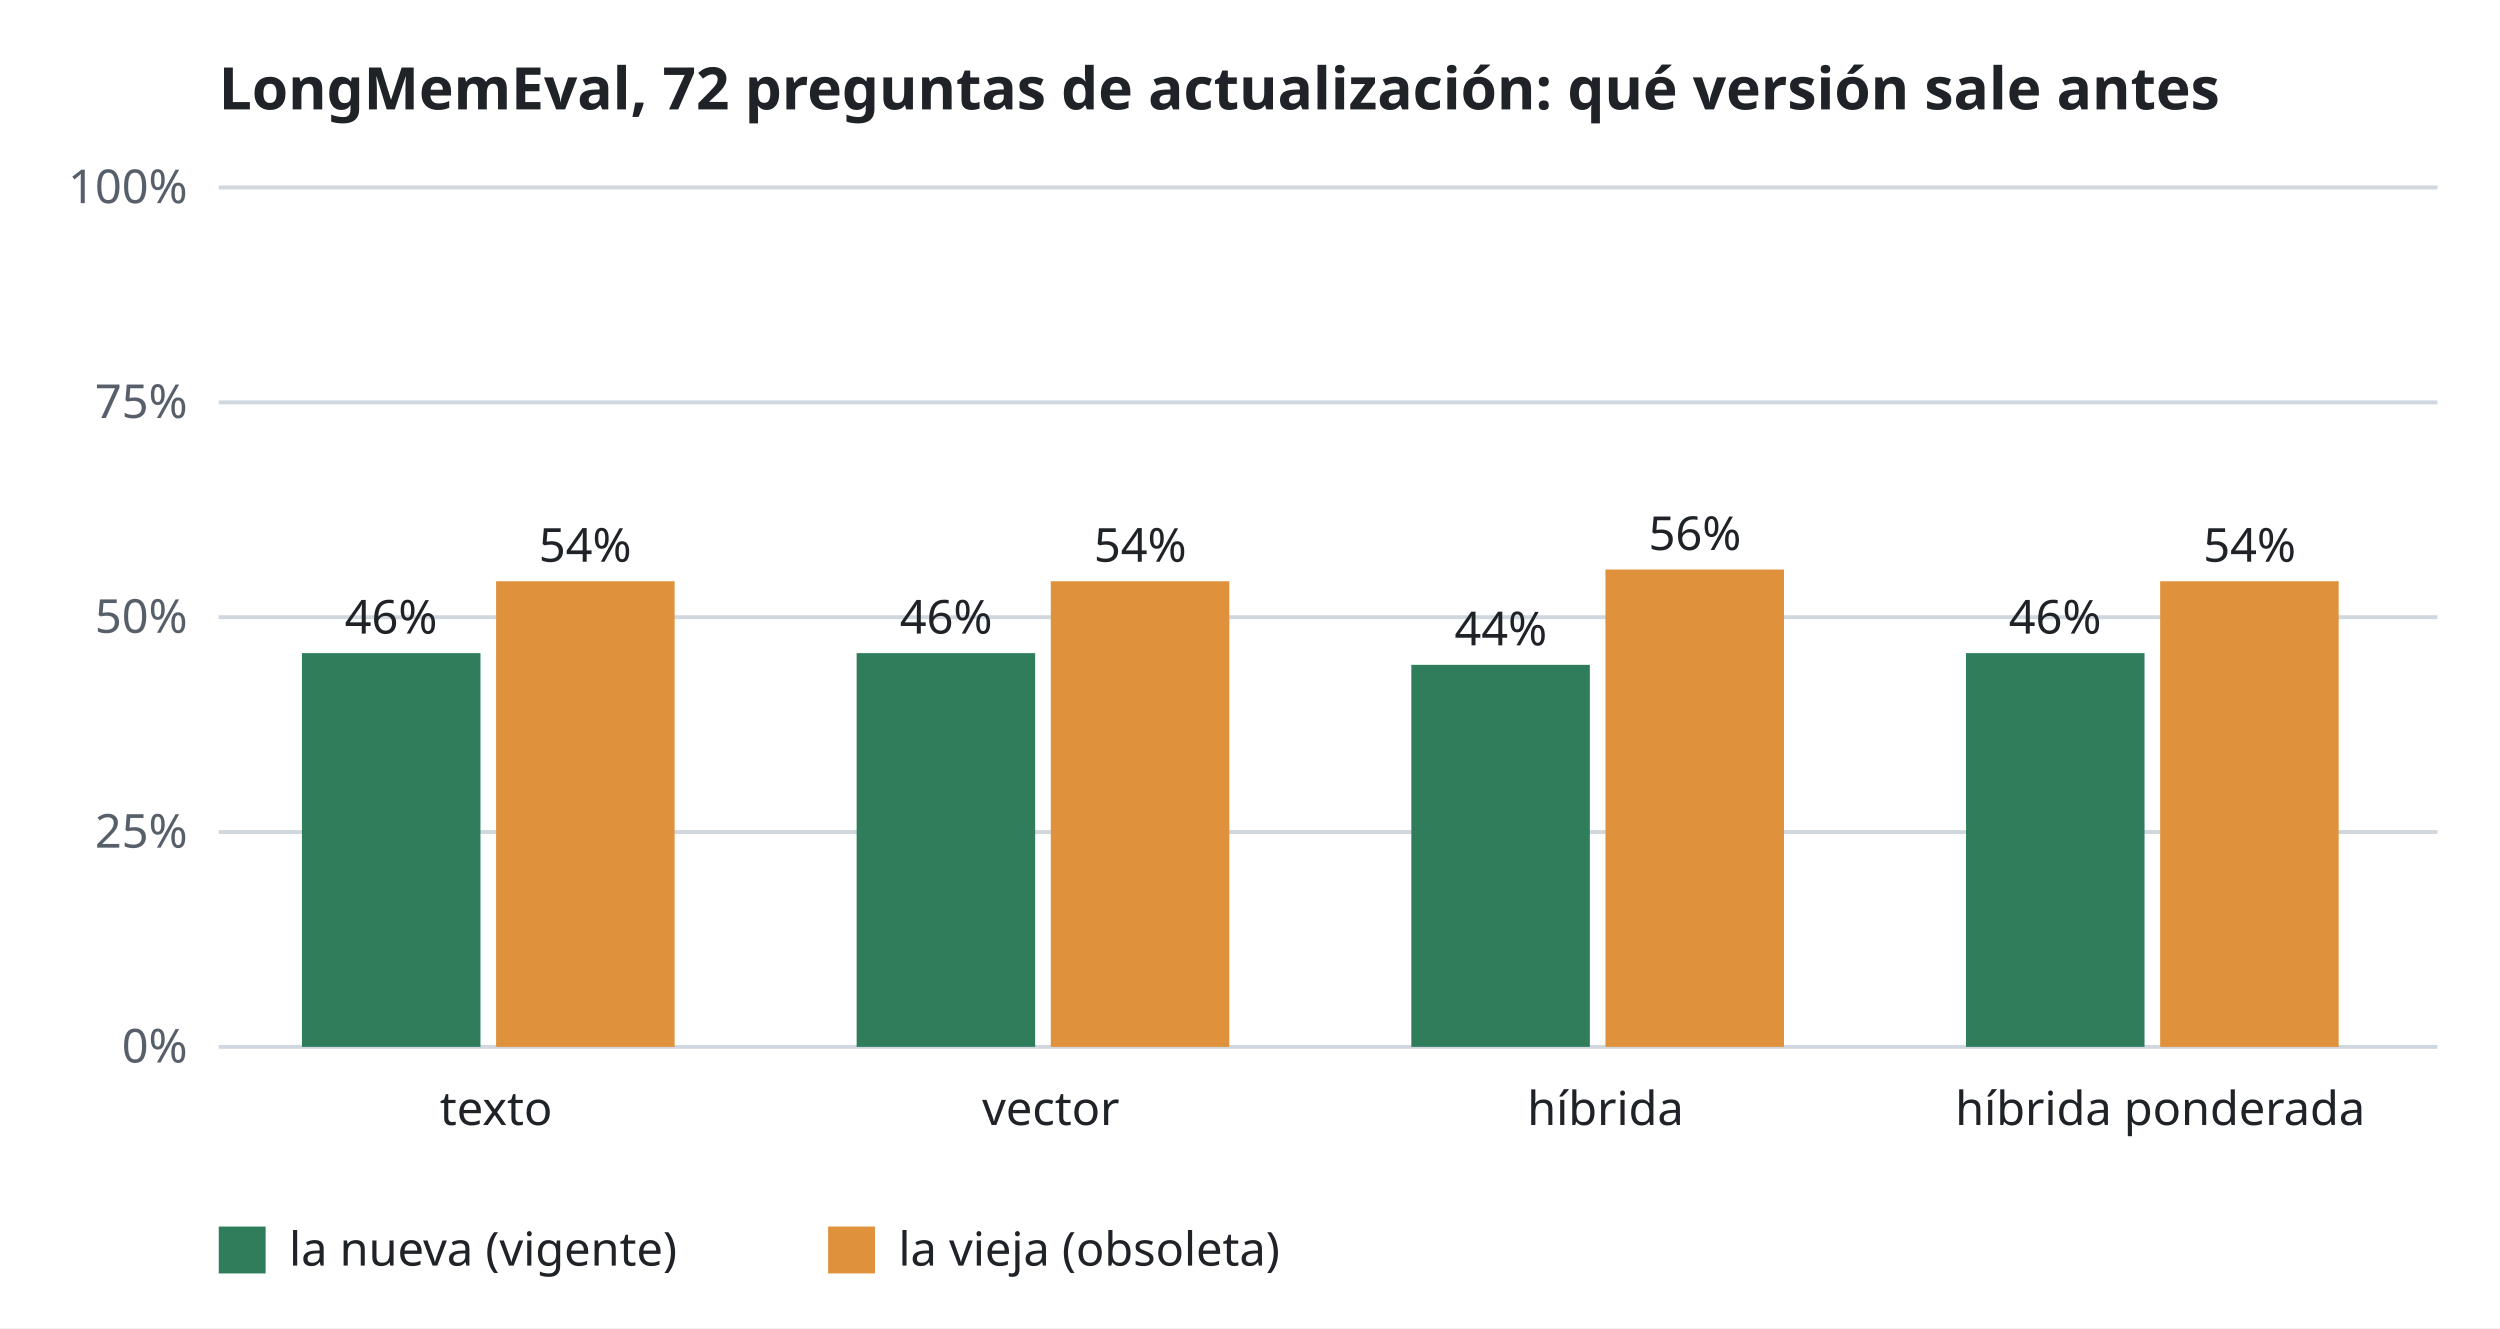
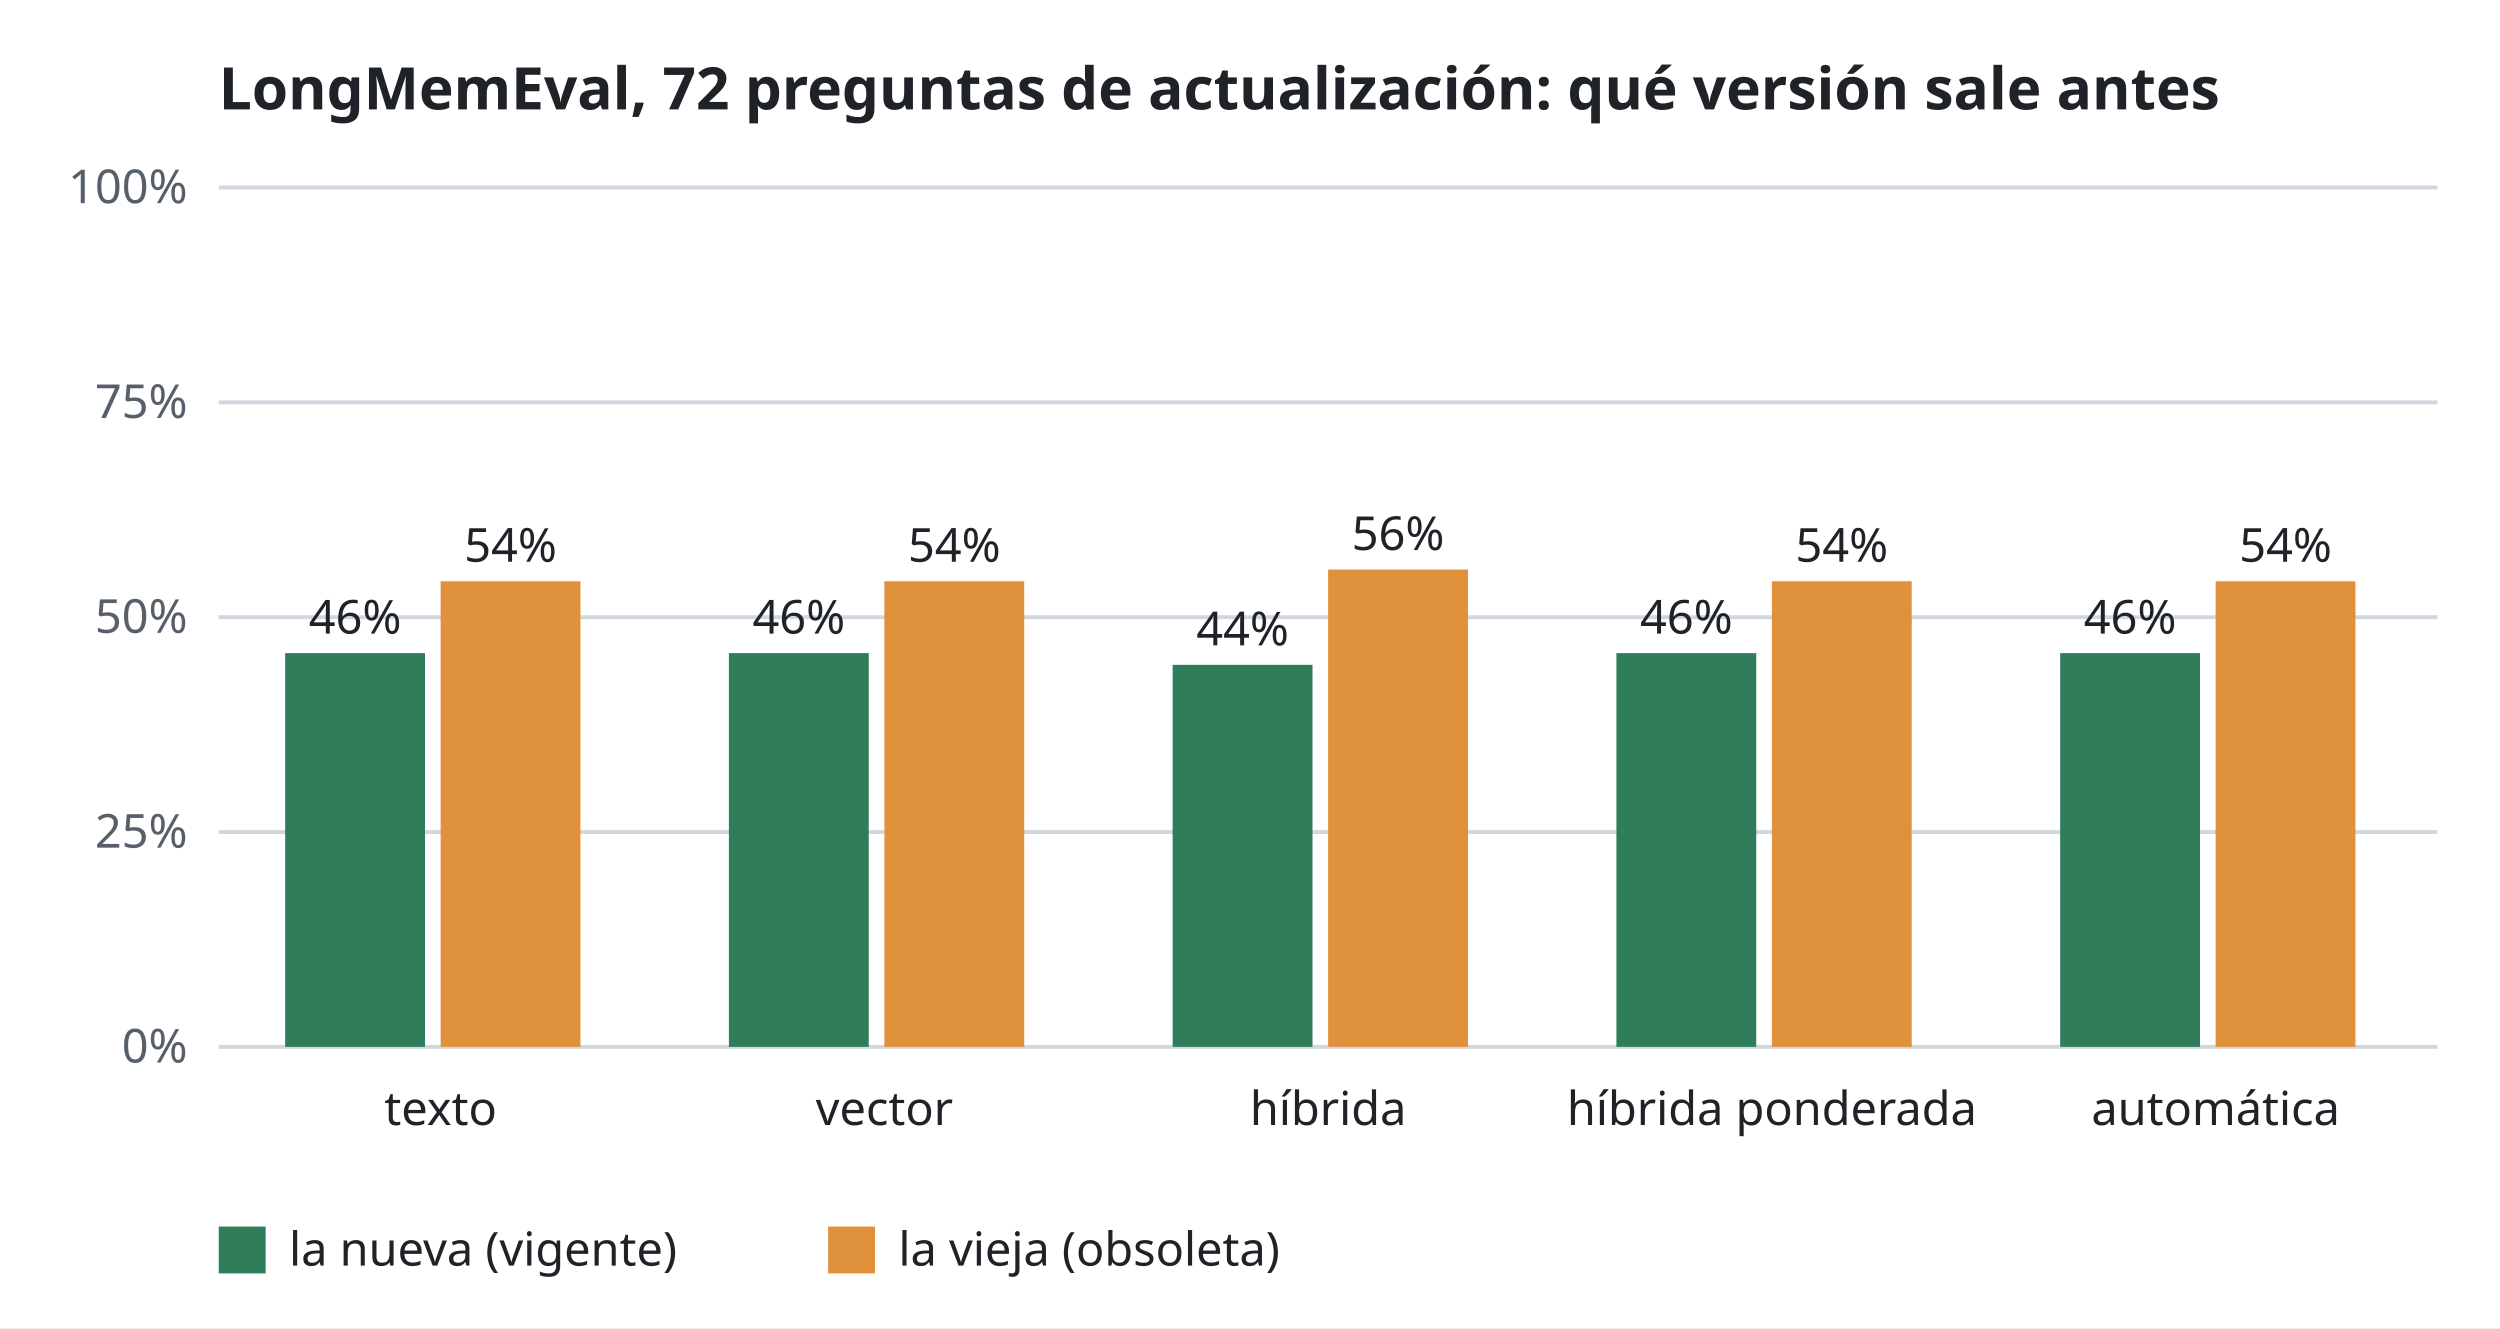
<svg xmlns="http://www.w3.org/2000/svg" width="640" height="340" viewBox="0 0 640 340" font-family="system-ui, sans-serif" font-size="12">
  <rect width="640" height="340" fill="#ffffff" />
  <text x="56" y="28" font-size="15" font-weight="600" fill="#1f2328">LongMemEval, 72 preguntas de actualización: qué versión sale antes</text>
  <line x1="56" x2="624" y1="268.0" y2="268.0" stroke="#d0d7de" stroke-width="1" />
  <text x="48" y="272.0" text-anchor="end" fill="#57606a">0%</text>
  <line x1="56" x2="624" y1="213.0" y2="213.0" stroke="#d0d7de" stroke-width="1" />
  <text x="48" y="217.0" text-anchor="end" fill="#57606a">25%</text>
  <line x1="56" x2="624" y1="158.0" y2="158.0" stroke="#d0d7de" stroke-width="1" />
  <text x="48" y="162.0" text-anchor="end" fill="#57606a">50%</text>
  <line x1="56" x2="624" y1="103.0" y2="103.0" stroke="#d0d7de" stroke-width="1" />
  <text x="48" y="107.0" text-anchor="end" fill="#57606a">75%</text>
  <line x1="56" x2="624" y1="48.0" y2="48.0" stroke="#d0d7de" stroke-width="1" />
  <text x="48" y="52.0" text-anchor="end" fill="#57606a">100%</text>
-   <rect x="77.3" y="167.2" width="45.7" height="100.8" fill="#2f7d5b" />
-   <text x="100.1" y="162.2" text-anchor="middle" fill="#1f2328">46%</text>
-   <rect x="127.0" y="148.8" width="45.7" height="119.2" fill="#e0913b" />
-   <text x="149.8" y="143.8" text-anchor="middle" fill="#1f2328">54%</text>
-   <text x="127.0" y="288" text-anchor="middle" fill="#1f2328">texto</text>
-   <rect x="219.3" y="167.2" width="45.7" height="100.8" fill="#2f7d5b" />
-   <text x="242.2" y="162.2" text-anchor="middle" fill="#1f2328">46%</text>
-   <rect x="269.0" y="148.8" width="45.7" height="119.2" fill="#e0913b" />
-   <text x="291.9" y="143.8" text-anchor="middle" fill="#1f2328">54%</text>
-   <text x="269.0" y="288" text-anchor="middle" fill="#1f2328">vector</text>
-   <rect x="361.3" y="170.2" width="45.7" height="97.8" fill="#2f7d5b" />
-   <text x="384.2" y="165.2" text-anchor="middle" fill="#1f2328">44%</text>
-   <rect x="411.0" y="145.8" width="45.7" height="122.2" fill="#e0913b" />
-   <text x="433.9" y="140.8" text-anchor="middle" fill="#1f2328">56%</text>
-   <text x="411.0" y="288" text-anchor="middle" fill="#1f2328">híbrida</text>
-   <rect x="503.3" y="167.2" width="45.7" height="100.8" fill="#2f7d5b" />
-   <text x="526.1" y="162.2" text-anchor="middle" fill="#1f2328">46%</text>
-   <rect x="553.0" y="148.8" width="45.7" height="119.2" fill="#e0913b" />
-   <text x="575.9" y="143.8" text-anchor="middle" fill="#1f2328">54%</text>
-   <text x="553.0" y="288" text-anchor="middle" fill="#1f2328">híbrida ponderada</text>
+   <rect x="73.0" y="167.2" width="35.8" height="100.8" fill="#2f7d5b" />
+   <text x="90.9" y="162.2" text-anchor="middle" fill="#1f2328">46%</text>
+   <rect x="112.8" y="148.8" width="35.8" height="119.2" fill="#e0913b" />
+   <text x="130.7" y="143.8" text-anchor="middle" fill="#1f2328">54%</text>
+   <text x="112.8" y="288" text-anchor="middle" fill="#1f2328">texto</text>
+   <rect x="186.6" y="167.2" width="35.8" height="100.8" fill="#2f7d5b" />
+   <text x="204.5" y="162.2" text-anchor="middle" fill="#1f2328">46%</text>
+   <rect x="226.4" y="148.8" width="35.8" height="119.2" fill="#e0913b" />
+   <text x="244.3" y="143.8" text-anchor="middle" fill="#1f2328">54%</text>
+   <text x="226.4" y="288" text-anchor="middle" fill="#1f2328">vector</text>
+   <rect x="300.2" y="170.2" width="35.8" height="97.8" fill="#2f7d5b" />
+   <text x="318.1" y="165.2" text-anchor="middle" fill="#1f2328">44%</text>
+   <rect x="340.0" y="145.8" width="35.8" height="122.2" fill="#e0913b" />
+   <text x="357.9" y="140.8" text-anchor="middle" fill="#1f2328">56%</text>
+   <text x="340.0" y="288" text-anchor="middle" fill="#1f2328">híbrida</text>
+   <rect x="413.8" y="167.2" width="35.8" height="100.8" fill="#2f7d5b" />
+   <text x="431.7" y="162.2" text-anchor="middle" fill="#1f2328">46%</text>
+   <rect x="453.6" y="148.8" width="35.8" height="119.2" fill="#e0913b" />
+   <text x="471.5" y="143.8" text-anchor="middle" fill="#1f2328">54%</text>
+   <text x="453.6" y="288" text-anchor="middle" fill="#1f2328">híbrida ponderada</text>
+   <rect x="527.4" y="167.2" width="35.8" height="100.8" fill="#2f7d5b" />
+   <text x="545.3" y="162.2" text-anchor="middle" fill="#1f2328">46%</text>
+   <rect x="567.2" y="148.8" width="35.8" height="119.2" fill="#e0913b" />
+   <text x="585.1" y="143.8" text-anchor="middle" fill="#1f2328">54%</text>
+   <text x="567.2" y="288" text-anchor="middle" fill="#1f2328">automática</text>
  <rect x="56" y="314" width="12" height="12" fill="#2f7d5b" />
  <text x="74" y="324" fill="#1f2328">la nueva (vigente)</text>
  <rect x="212" y="314" width="12" height="12" fill="#e0913b" />
  <text x="230" y="324" fill="#1f2328">la vieja (obsoleta)</text>
</svg>
